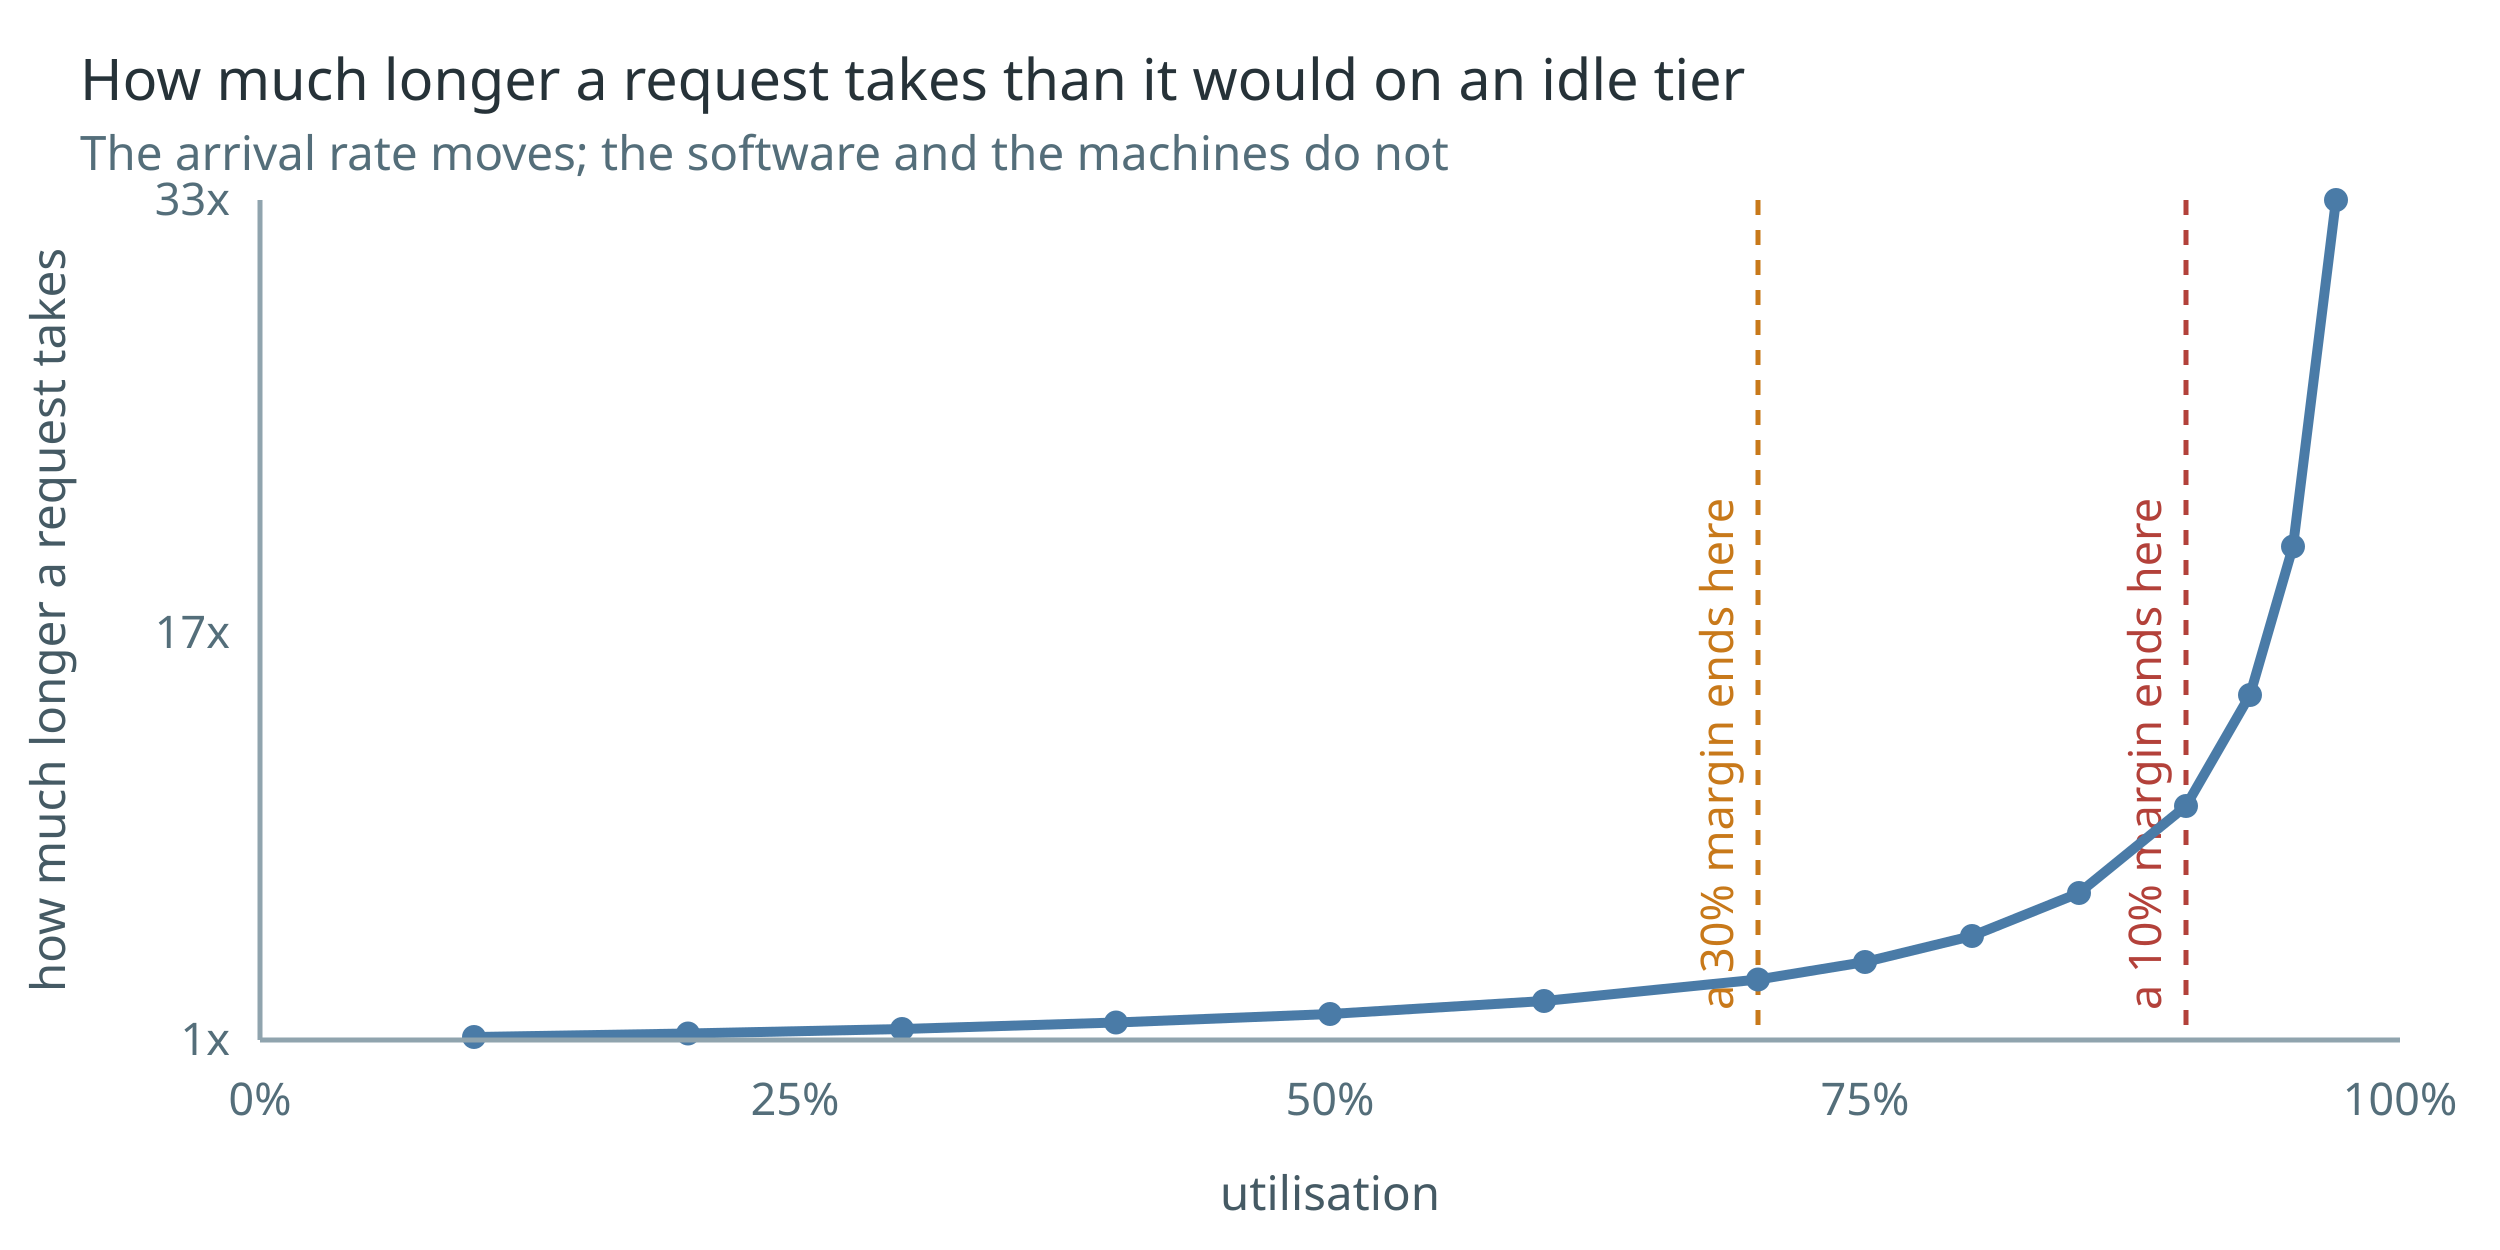
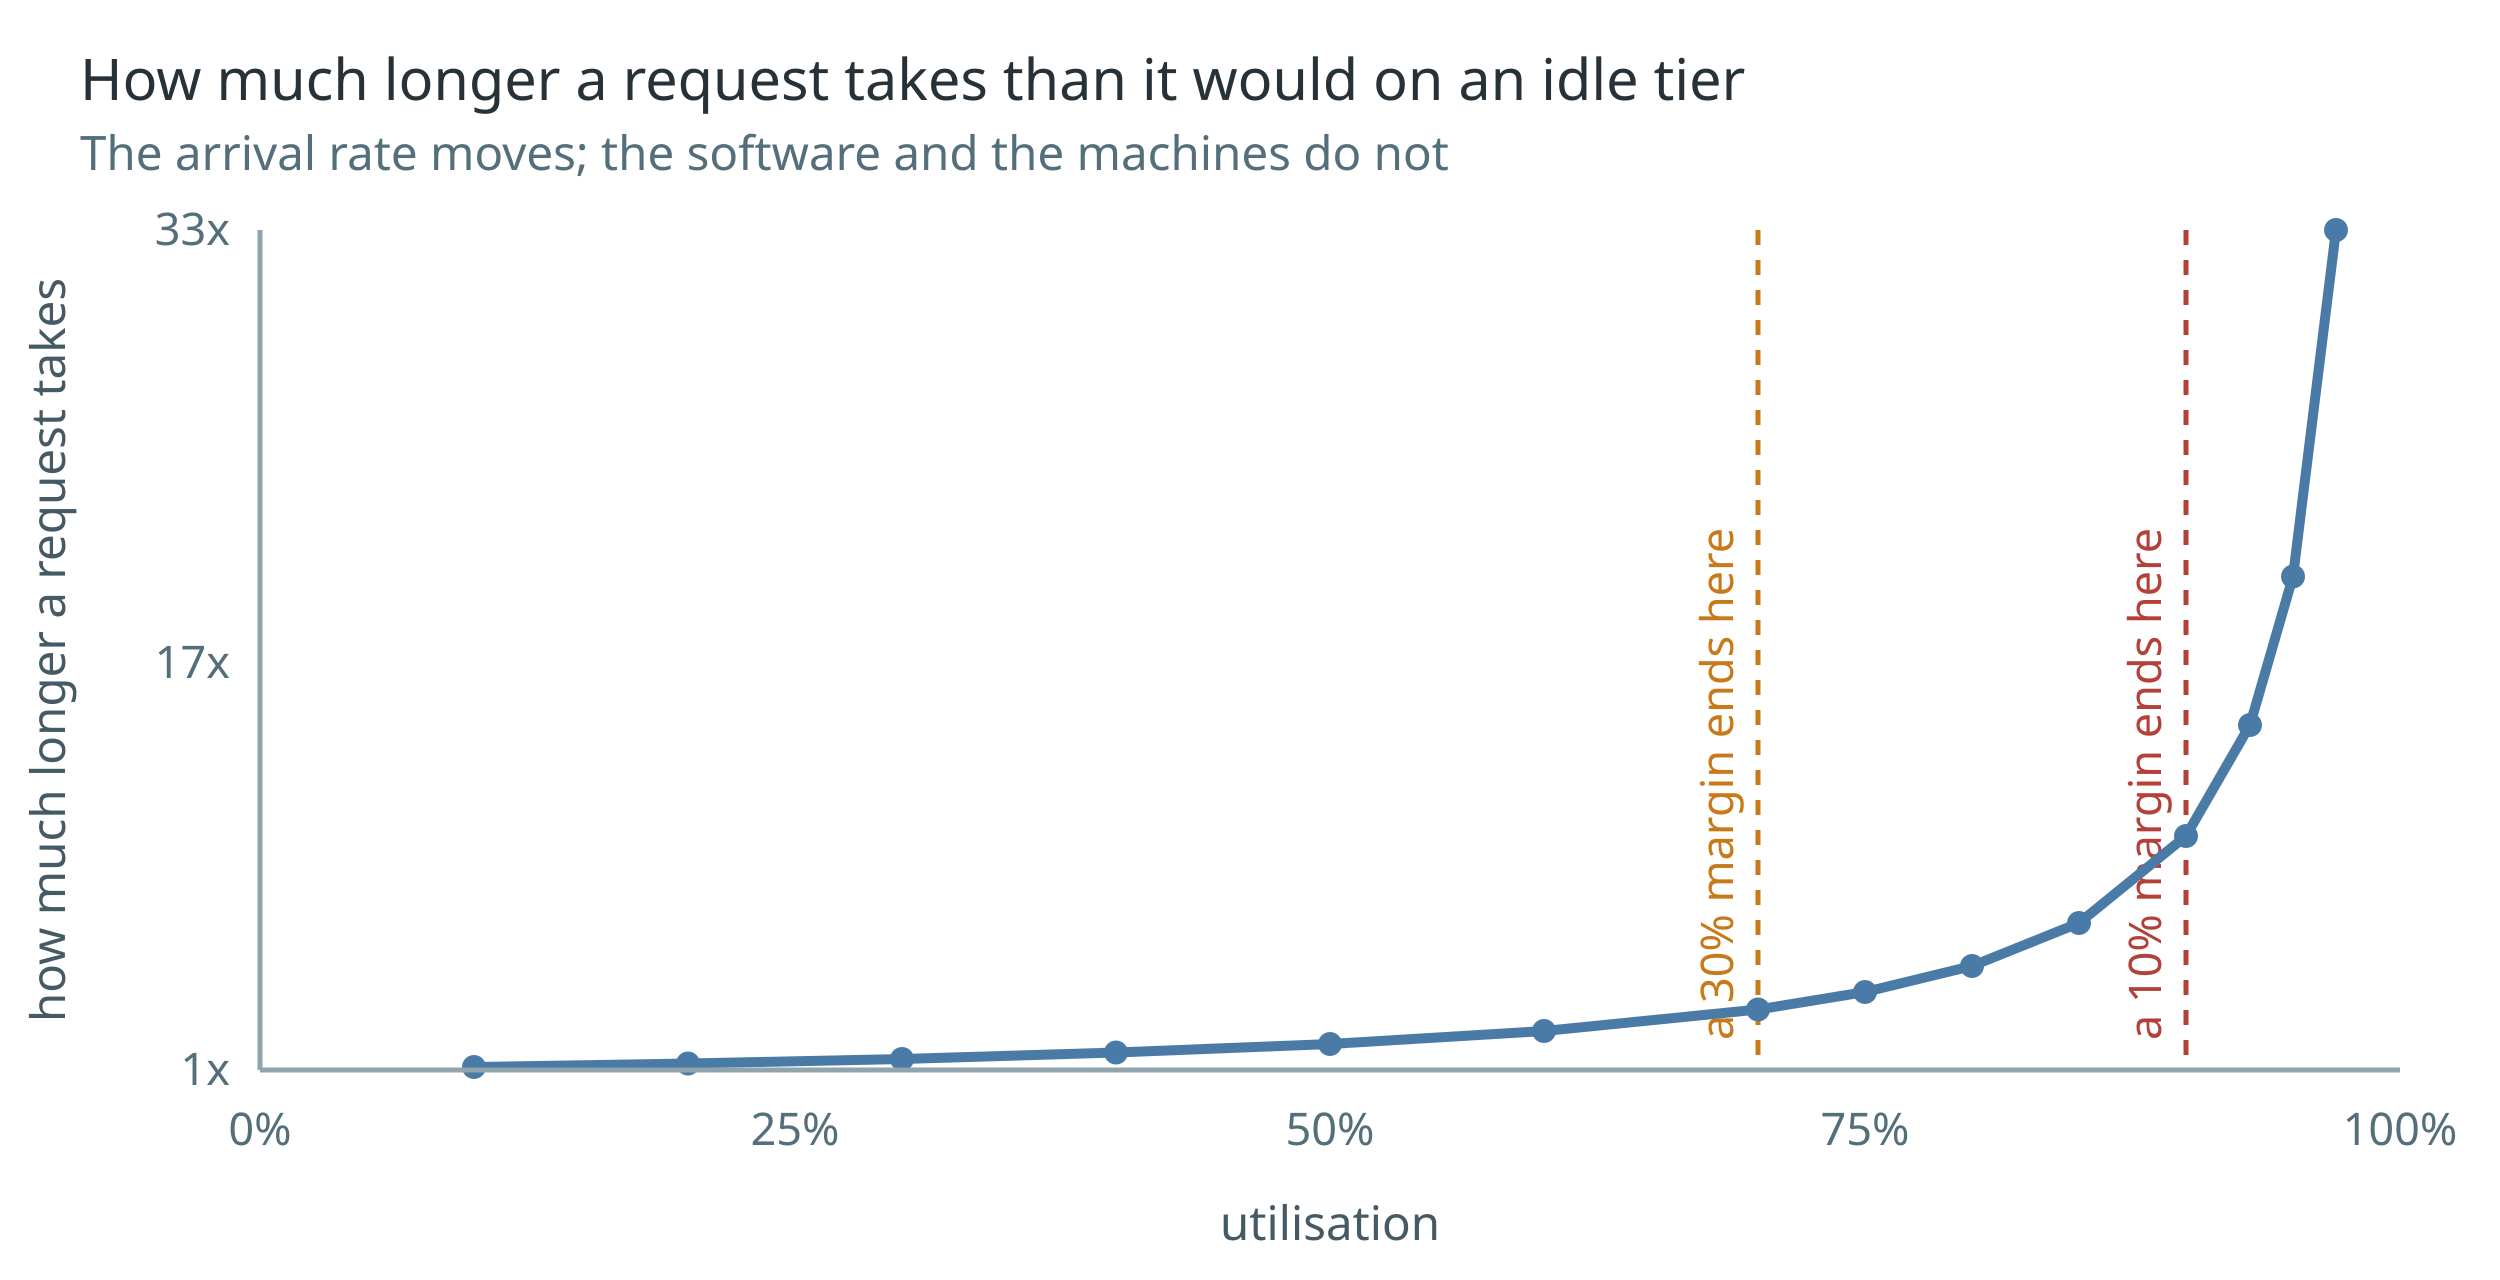
- <svg xmlns="http://www.w3.org/2000/svg" viewBox="0 0 500 250" width="500" height="250" role="img" font-family="system-ui, sans-serif">
-   <rect width="500" height="250" fill="#ffffff" />
+ <svg xmlns="http://www.w3.org/2000/svg" viewBox="0 0 500 256" width="500" height="256" role="img" font-family="system-ui, sans-serif">
+   <rect width="500" height="256" fill="#ffffff" />
  <text x="16" y="20" font-size="11.5" fill="#263238">How much longer a request takes than it would on an idle tier</text>
  <text x="16" y="34" font-size="9.5" fill="#546e7a">The arrival rate moves; the software and the machines do not</text>
-   <line x1="351.6" y1="40.0" x2="351.6" y2="208.0" stroke="#c8791a" stroke-width="1" stroke-dasharray="3 3" />
-   <text transform="rotate(-90 346.6 202)" x="346.6" y="202" font-size="9" fill="#c8791a">a 30% margin ends here</text>
-   <line x1="437.2" y1="40.0" x2="437.2" y2="208.0" stroke="#b3413a" stroke-width="1" stroke-dasharray="3 3" />
-   <text transform="rotate(-90 432.2 202)" x="432.2" y="202" font-size="9" fill="#b3413a">a 10% margin ends here</text>
-   <path d="M94.8,207.4 L137.6,206.7 L180.4,205.8 L223.2,204.5 L266.0,202.8 L308.8,200.2 L351.6,195.9 L373.0,192.4 L394.4,187.2 L415.8,178.6 L437.2,161.2 L450.0,139.0 L458.6,109.3 L467.2,40.0" fill="none" stroke="#4a7ba7" stroke-width="2" />
-   <circle cx="94.8" cy="207.4" r="2.4" fill="#4a7ba7" />
-   <circle cx="137.6" cy="206.7" r="2.4" fill="#4a7ba7" />
-   <circle cx="180.4" cy="205.8" r="2.4" fill="#4a7ba7" />
-   <circle cx="223.2" cy="204.5" r="2.4" fill="#4a7ba7" />
-   <circle cx="266.0" cy="202.8" r="2.4" fill="#4a7ba7" />
-   <circle cx="308.8" cy="200.2" r="2.4" fill="#4a7ba7" />
-   <circle cx="351.6" cy="195.9" r="2.4" fill="#4a7ba7" />
-   <circle cx="373.0" cy="192.4" r="2.4" fill="#4a7ba7" />
-   <circle cx="394.4" cy="187.2" r="2.4" fill="#4a7ba7" />
-   <circle cx="415.8" cy="178.6" r="2.4" fill="#4a7ba7" />
-   <circle cx="437.2" cy="161.2" r="2.4" fill="#4a7ba7" />
-   <circle cx="450.0" cy="139.0" r="2.4" fill="#4a7ba7" />
-   <circle cx="458.6" cy="109.3" r="2.4" fill="#4a7ba7" />
-   <circle cx="467.2" cy="40.0" r="2.4" fill="#4a7ba7" />
-   <line x1="52.0" y1="208.0" x2="480.0" y2="208.0" stroke="#90a4ae" />
-   <line x1="52.0" y1="40.0" x2="52.0" y2="208.0" stroke="#90a4ae" />
-   <text x="52.0" y="223" font-size="9" text-anchor="middle" fill="#546e7a">0%</text>
-   <text x="159.0" y="223" font-size="9" text-anchor="middle" fill="#546e7a">25%</text>
-   <text x="266.0" y="223" font-size="9" text-anchor="middle" fill="#546e7a">50%</text>
-   <text x="373.0" y="223" font-size="9" text-anchor="middle" fill="#546e7a">75%</text>
-   <text x="480.0" y="223" font-size="9" text-anchor="middle" fill="#546e7a">100%</text>
-   <text x="46" y="211.0" font-size="9" text-anchor="end" fill="#546e7a">1x</text>
-   <text x="46" y="129.6" font-size="9" text-anchor="end" fill="#546e7a">17x</text>
-   <text x="46" y="43.0" font-size="9" text-anchor="end" fill="#546e7a">33x</text>
-   <text x="266" y="242" font-size="9.5" text-anchor="middle" fill="#455a64">utilisation</text>
-   <text transform="rotate(-90 13 124)" x="13" y="124" font-size="9.5" text-anchor="middle" fill="#455a64">how much longer a request takes</text>
+   <line x1="351.6" y1="46.0" x2="351.6" y2="214.0" stroke="#c8791a" stroke-width="1" stroke-dasharray="3 3" />
+   <text transform="rotate(-90 346.6 208)" x="346.6" y="208" font-size="9" fill="#c8791a">a 30% margin ends here</text>
+   <line x1="437.2" y1="46.0" x2="437.2" y2="214.0" stroke="#b3413a" stroke-width="1" stroke-dasharray="3 3" />
+   <text transform="rotate(-90 432.2 208)" x="432.2" y="208" font-size="9" fill="#b3413a">a 10% margin ends here</text>
+   <path d="M94.8,213.4 L137.6,212.7 L180.4,211.8 L223.2,210.5 L266.0,208.8 L308.8,206.2 L351.6,201.9 L373.0,198.4 L394.4,193.2 L415.8,184.6 L437.2,167.2 L450.0,145.0 L458.6,115.3 L467.2,46.0" fill="none" stroke="#4a7ba7" stroke-width="2" />
+   <circle cx="94.8" cy="213.4" r="2.4" fill="#4a7ba7" />
+   <circle cx="137.6" cy="212.7" r="2.4" fill="#4a7ba7" />
+   <circle cx="180.4" cy="211.8" r="2.4" fill="#4a7ba7" />
+   <circle cx="223.2" cy="210.5" r="2.4" fill="#4a7ba7" />
+   <circle cx="266.0" cy="208.8" r="2.4" fill="#4a7ba7" />
+   <circle cx="308.8" cy="206.2" r="2.4" fill="#4a7ba7" />
+   <circle cx="351.6" cy="201.9" r="2.4" fill="#4a7ba7" />
+   <circle cx="373.0" cy="198.4" r="2.4" fill="#4a7ba7" />
+   <circle cx="394.4" cy="193.2" r="2.4" fill="#4a7ba7" />
+   <circle cx="415.8" cy="184.6" r="2.4" fill="#4a7ba7" />
+   <circle cx="437.2" cy="167.2" r="2.4" fill="#4a7ba7" />
+   <circle cx="450.0" cy="145.0" r="2.4" fill="#4a7ba7" />
+   <circle cx="458.6" cy="115.3" r="2.4" fill="#4a7ba7" />
+   <circle cx="467.2" cy="46.0" r="2.4" fill="#4a7ba7" />
+   <line x1="52.0" y1="214.0" x2="480.0" y2="214.0" stroke="#90a4ae" />
+   <line x1="52.0" y1="46.0" x2="52.0" y2="214.0" stroke="#90a4ae" />
+   <text x="52.0" y="229" font-size="9" text-anchor="middle" fill="#546e7a">0%</text>
+   <text x="159.0" y="229" font-size="9" text-anchor="middle" fill="#546e7a">25%</text>
+   <text x="266.0" y="229" font-size="9" text-anchor="middle" fill="#546e7a">50%</text>
+   <text x="373.0" y="229" font-size="9" text-anchor="middle" fill="#546e7a">75%</text>
+   <text x="480.0" y="229" font-size="9" text-anchor="middle" fill="#546e7a">100%</text>
+   <text x="46" y="217.0" font-size="9" text-anchor="end" fill="#546e7a">1x</text>
+   <text x="46" y="135.6" font-size="9" text-anchor="end" fill="#546e7a">17x</text>
+   <text x="46" y="49.0" font-size="9" text-anchor="end" fill="#546e7a">33x</text>
+   <text x="266" y="248" font-size="9.5" text-anchor="middle" fill="#455a64">utilisation</text>
+   <text transform="rotate(-90 13 130)" x="13" y="130" font-size="9.5" text-anchor="middle" fill="#455a64">how much longer a request takes</text>
</svg>
